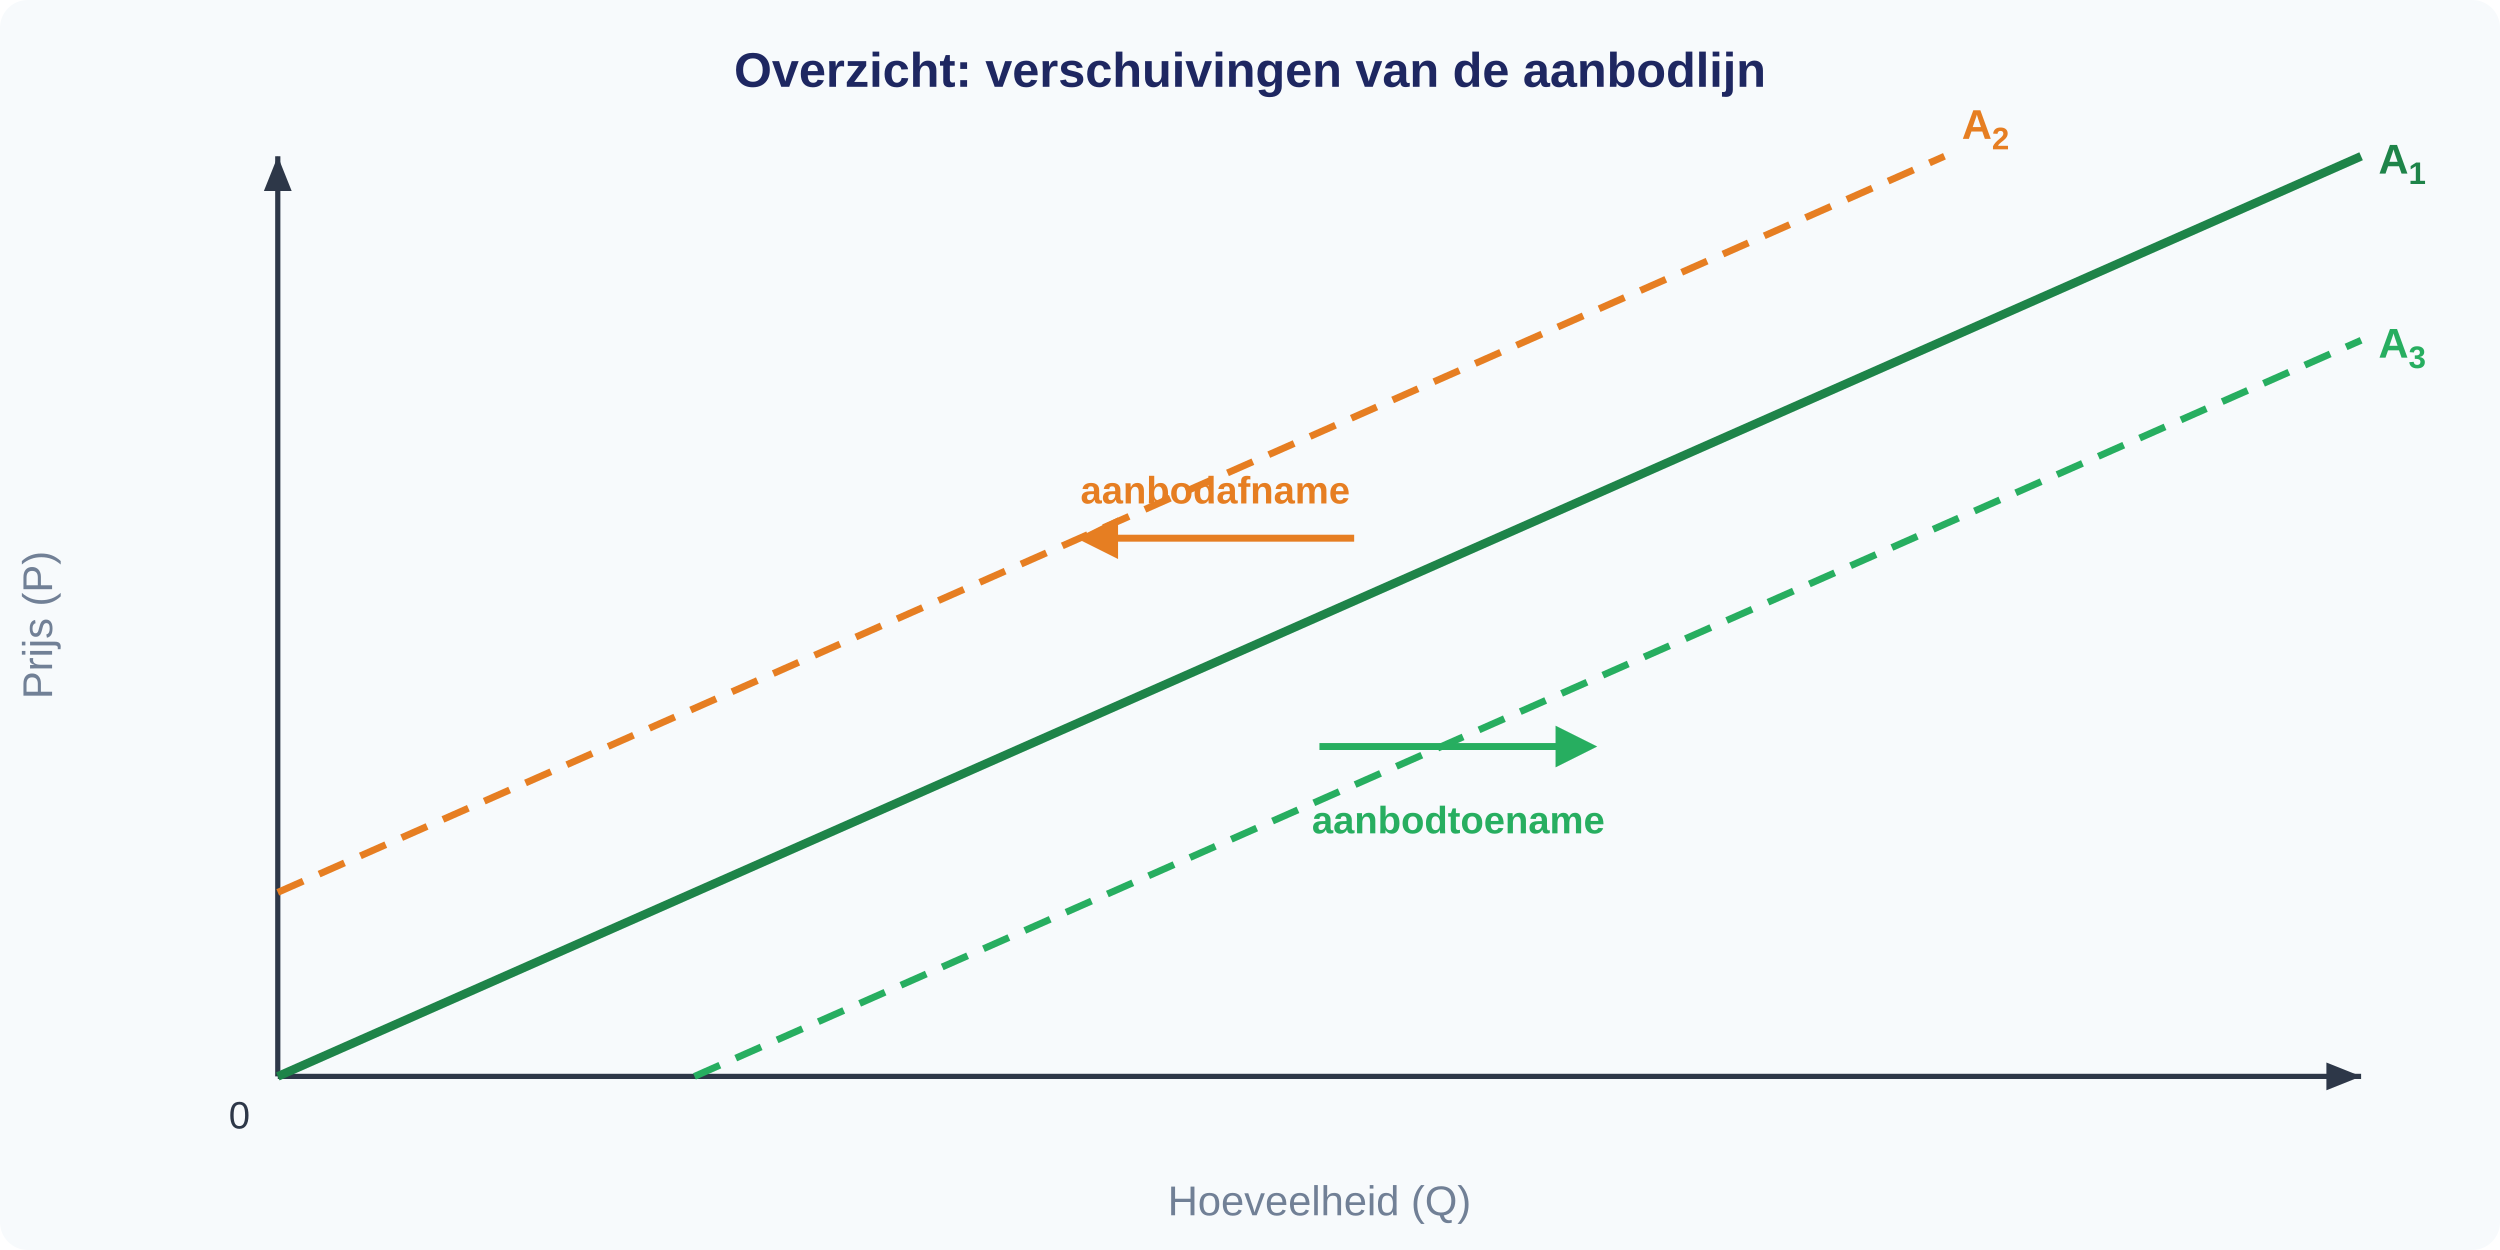
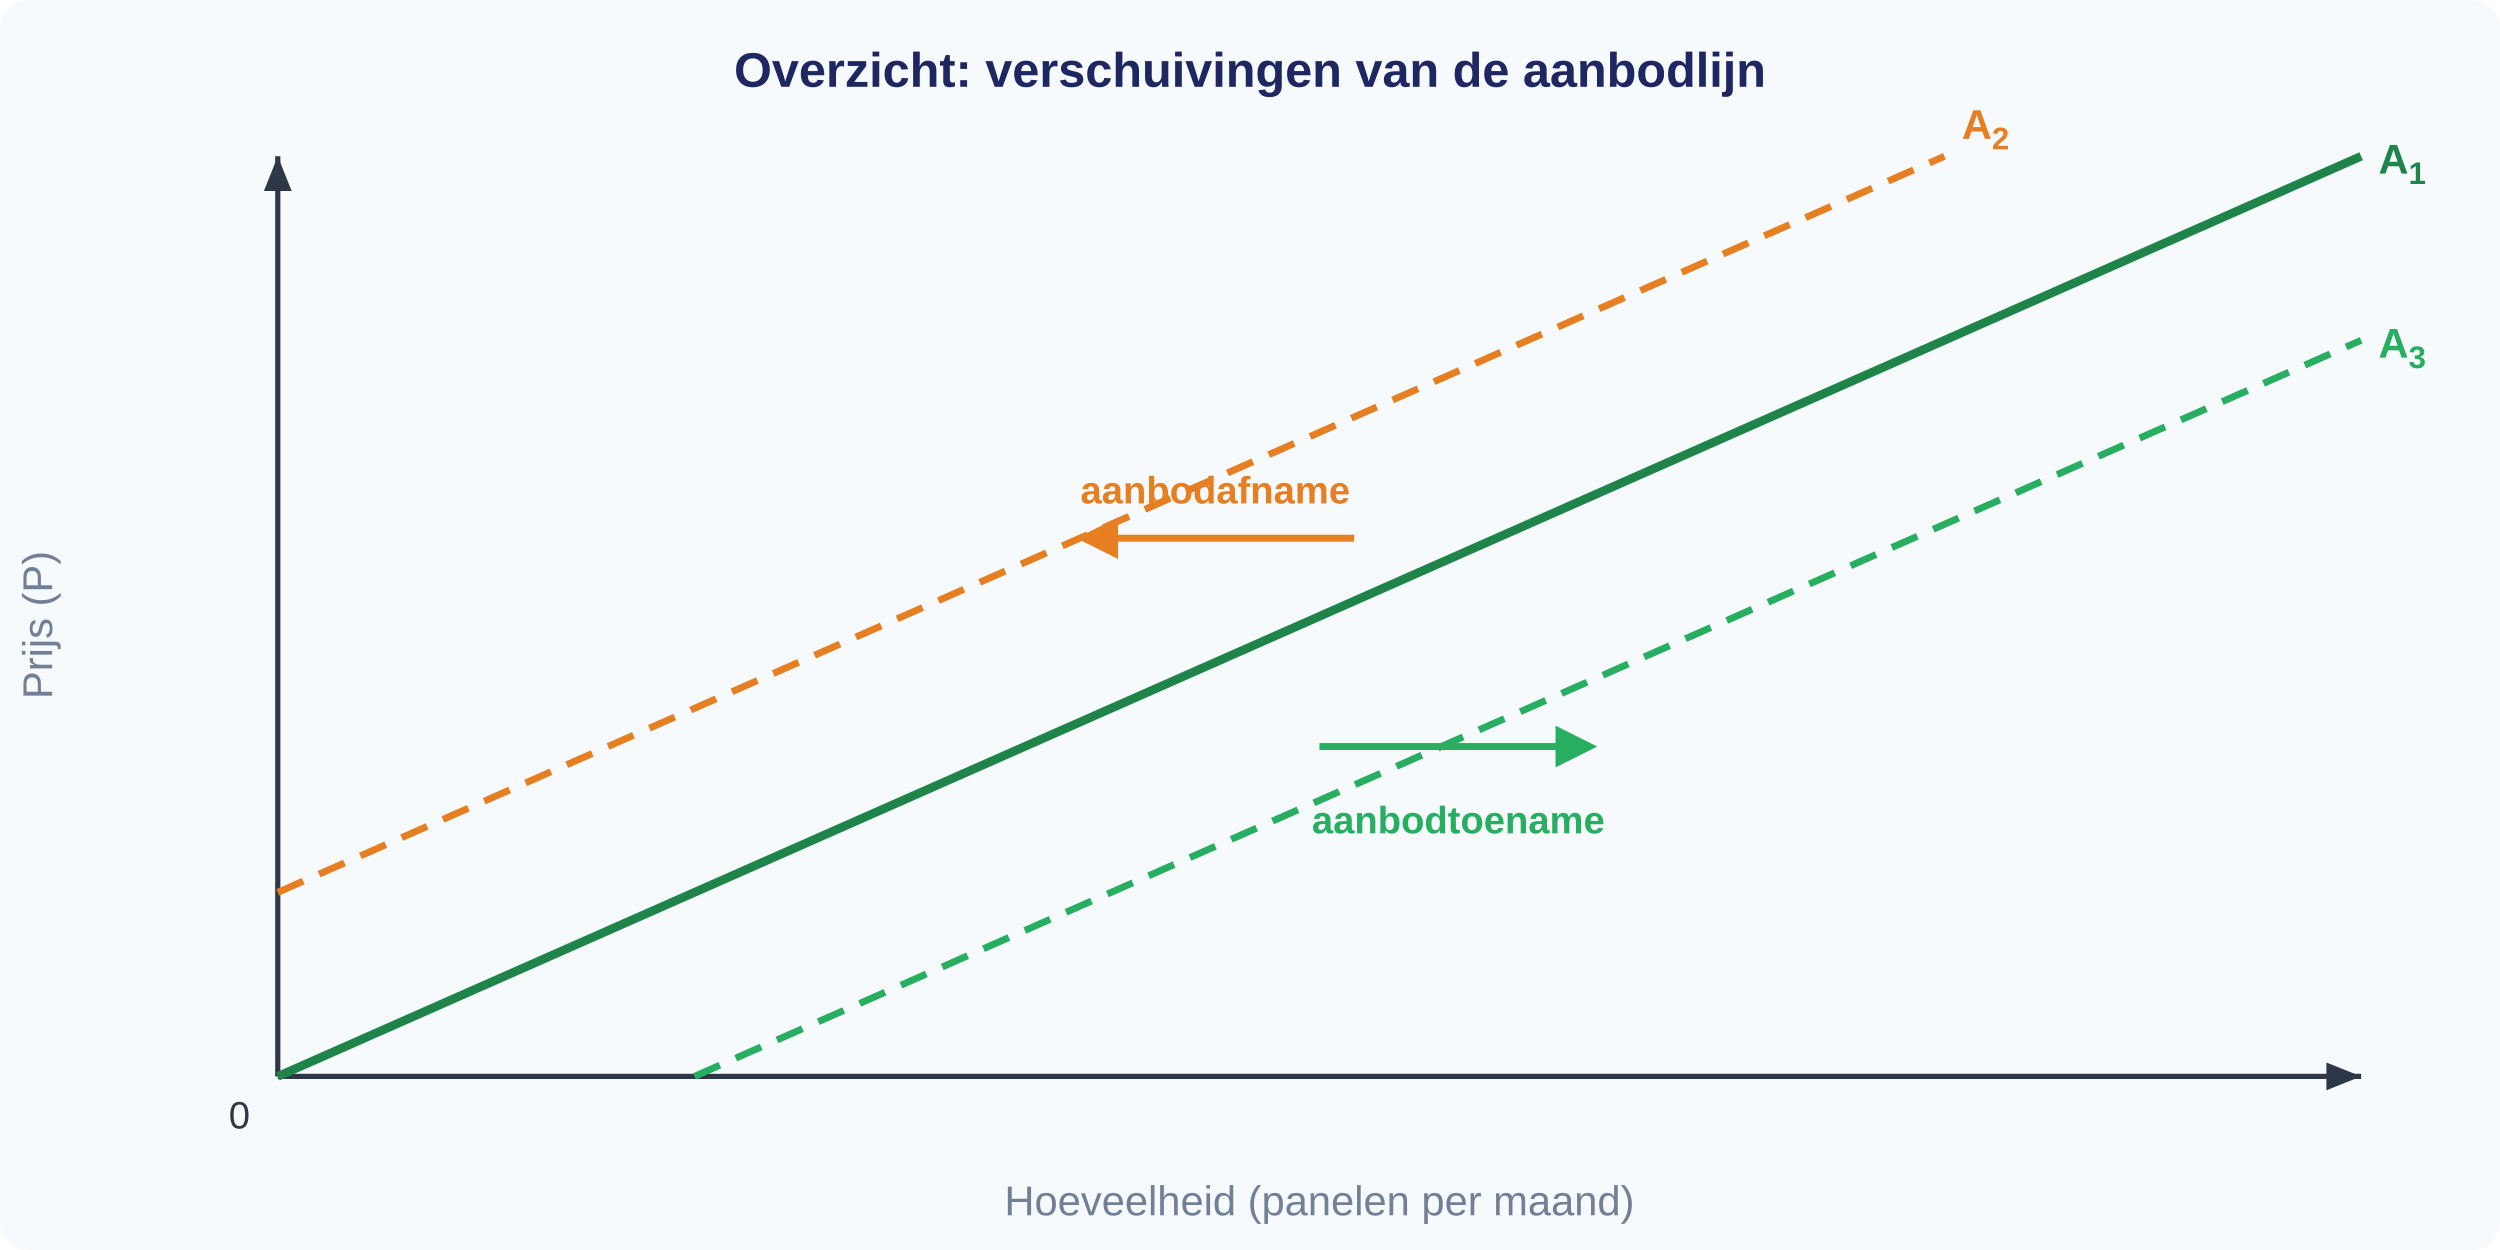
<svg xmlns="http://www.w3.org/2000/svg" viewBox="0 0 720 360">
  <rect width="720" height="360" rx="8" fill="#F7FAFC" />
  <text x="360" y="25" text-anchor="middle" font-family="Arial" font-size="14" font-weight="bold" fill="#1E2761">Overzicht: verschuivingen van de aanbodlijn</text>
  <line x1="80" y1="310" x2="80" y2="45" stroke="#2D3748" stroke-width="1.5" />
  <polygon points="80,45 76,55 84,55" fill="#2D3748" />
  <text x="15" y="180" text-anchor="middle" font-family="Arial" font-size="12" fill="#718096" transform="rotate(-90, 15, 180)">Prijs (P)</text>
  <line x1="80" y1="310" x2="680" y2="310" stroke="#2D3748" stroke-width="1.5" />
  <polygon points="680,310 670,306 670,314" fill="#2D3748" />
-   <text x="380" y="350" text-anchor="middle" font-family="Arial" font-size="12" fill="#718096">Hoeveelheid (Q)</text>
+   <text x="380" y="350" text-anchor="middle" font-family="Arial" font-size="12" fill="#718096">Hoeveelheid (panelen per maand)</text>
  <text x="72" y="325" text-anchor="end" font-family="Arial" font-size="11" fill="#2D3748">0</text>
  <line x1="80" y1="257" x2="560" y2="45" stroke="#E67E22" stroke-width="2" stroke-dasharray="8,5" />
  <text x="565" y="40" font-family="Arial" font-size="12" font-weight="bold" fill="#E67E22">A<tspan font-size="9" dy="3">2</tspan>
  </text>
  <line x1="80" y1="310" x2="680" y2="45" stroke="#1E8449" stroke-width="2.5" />
  <text x="685" y="50" font-family="Arial" font-size="12" font-weight="bold" fill="#1E8449">A<tspan font-size="9" dy="3">1</tspan>
  </text>
  <line x1="200" y1="310" x2="680" y2="98" stroke="#27AE60" stroke-width="2" stroke-dasharray="8,5" />
  <text x="685" y="103" font-family="Arial" font-size="12" font-weight="bold" fill="#27AE60">A<tspan font-size="9" dy="3">3</tspan>
  </text>
  <line x1="390" y1="155" x2="318" y2="155" stroke="#E67E22" stroke-width="2" />
  <polygon points="310,155 322,149 322,161" fill="#E67E22" />
  <text x="350" y="145" text-anchor="middle" font-family="Arial" font-size="11" font-weight="bold" fill="#E67E22">aanbodafname</text>
  <line x1="380" y1="215" x2="452" y2="215" stroke="#27AE60" stroke-width="2" />
  <polygon points="460,215 448,209 448,221" fill="#27AE60" />
  <text x="420" y="240" text-anchor="middle" font-family="Arial" font-size="11" font-weight="bold" fill="#27AE60">aanbodtoename</text>
</svg>
